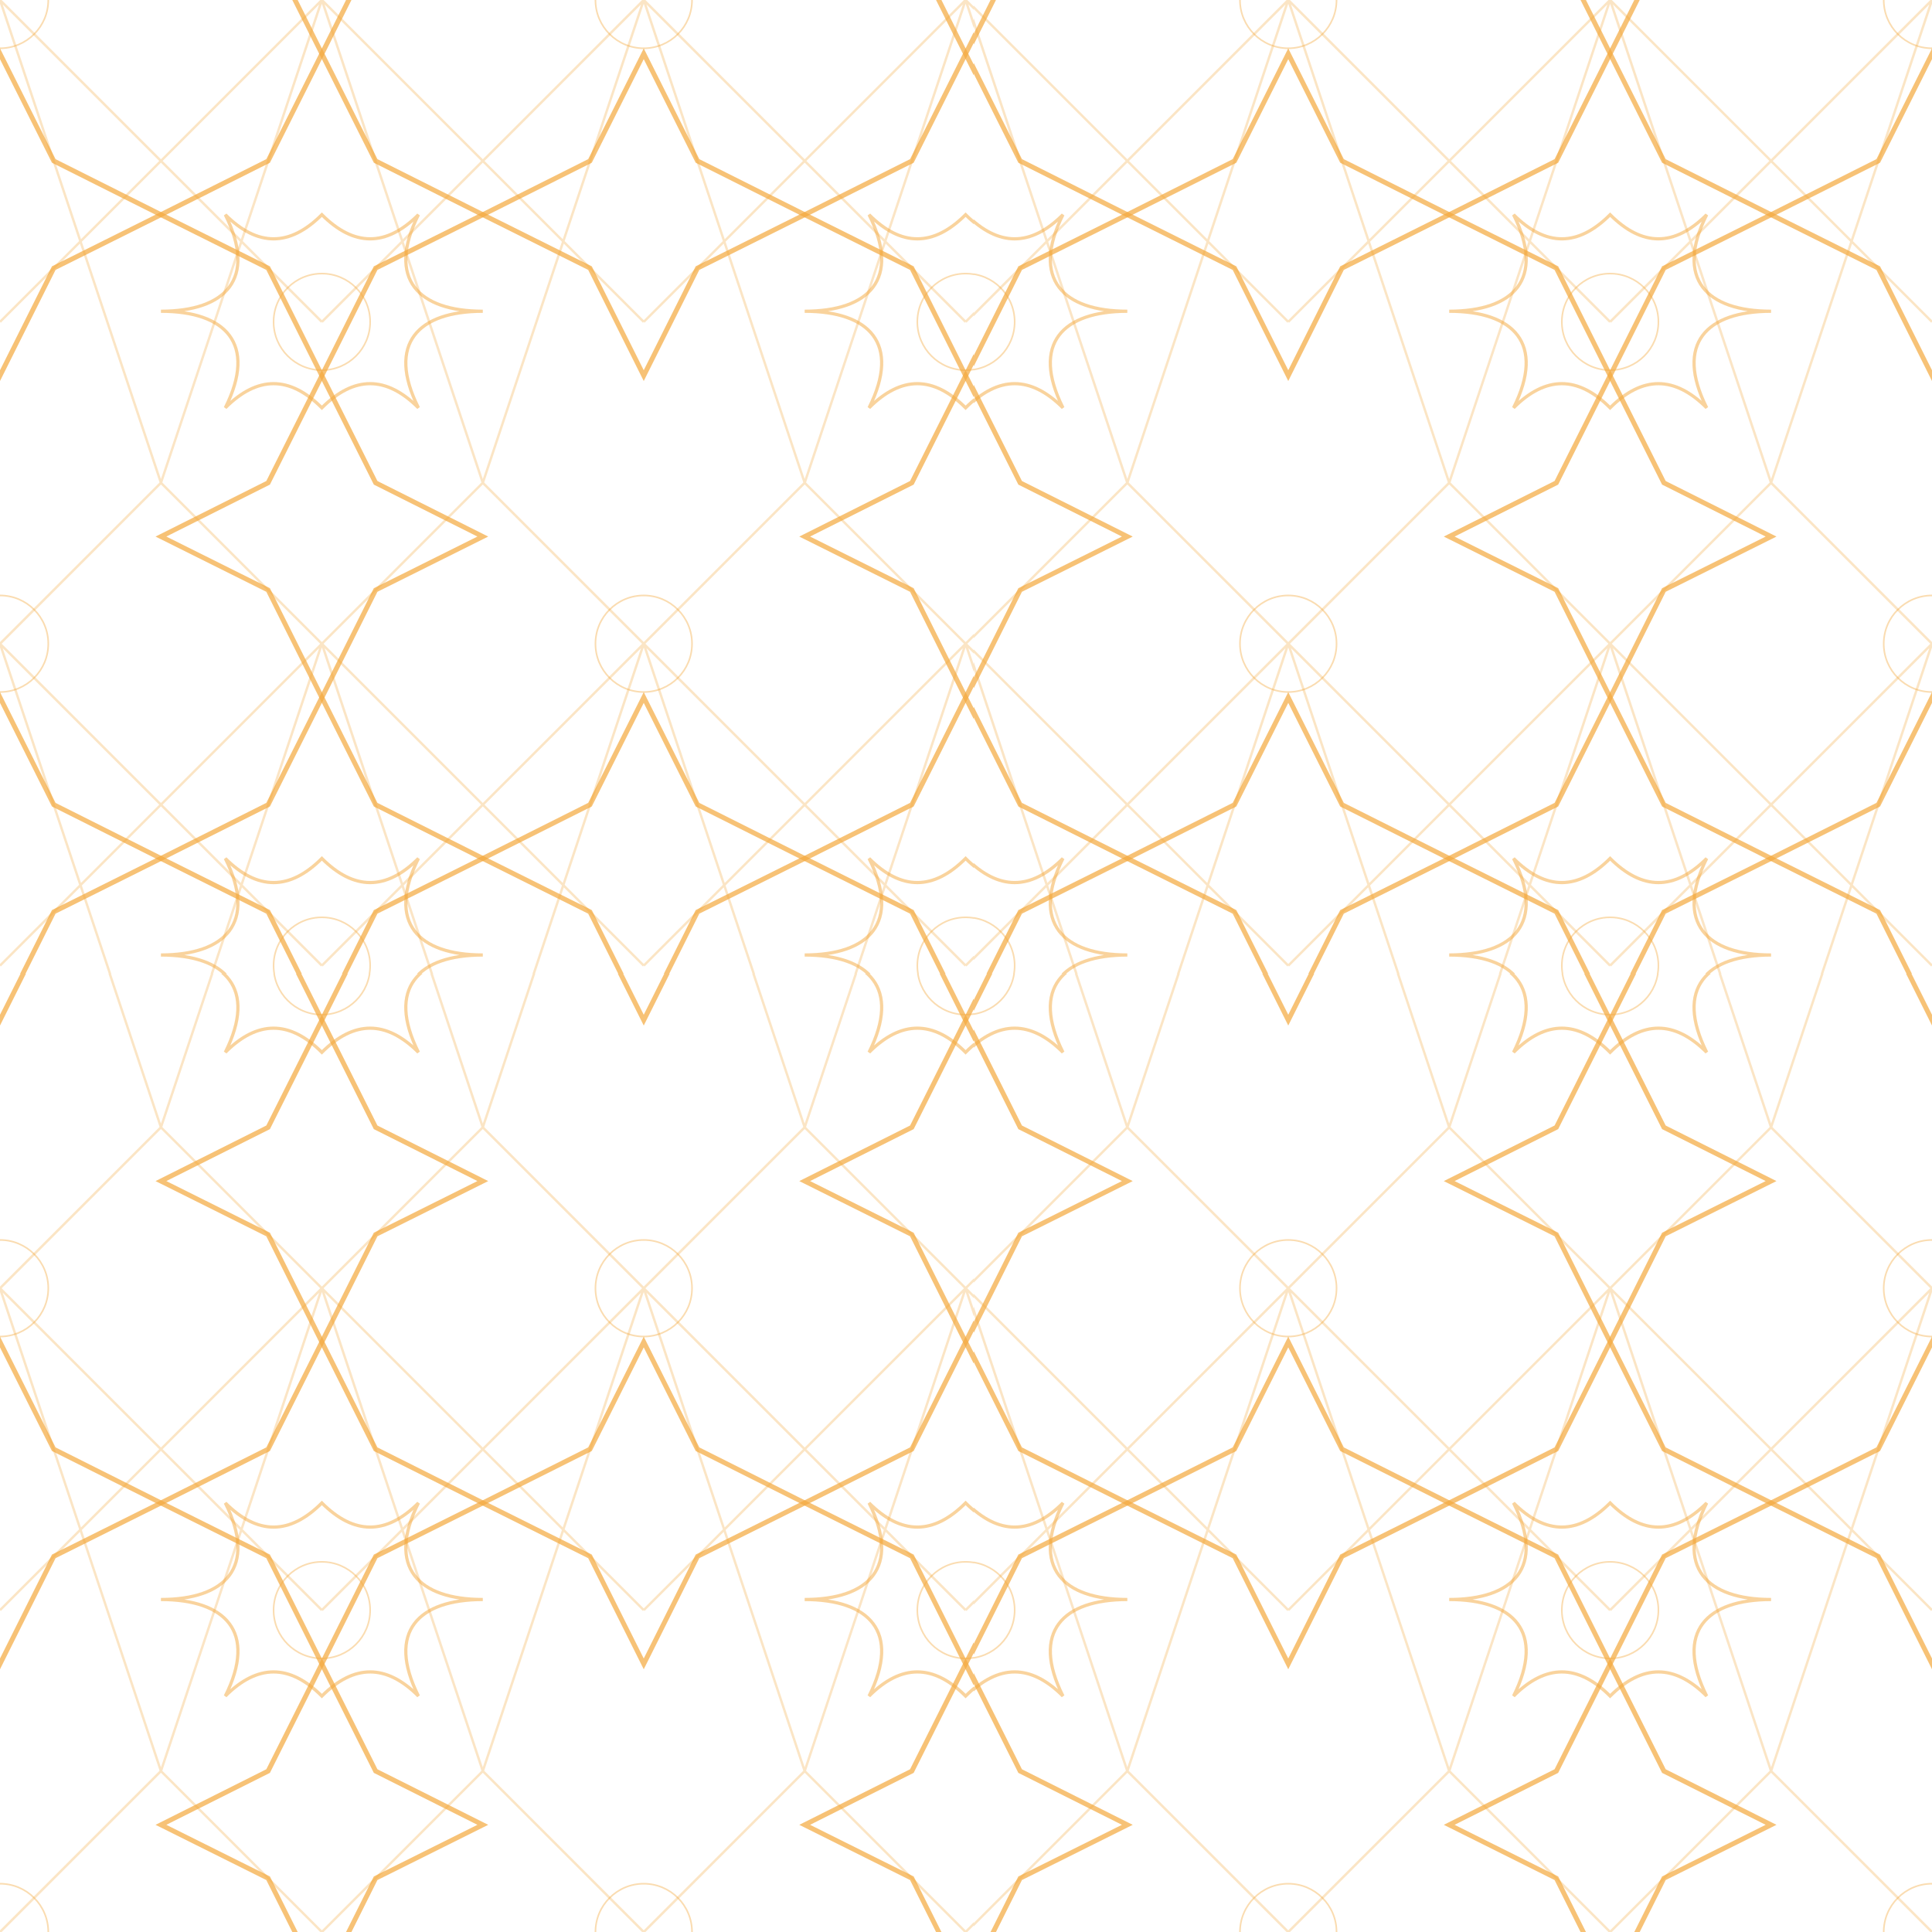
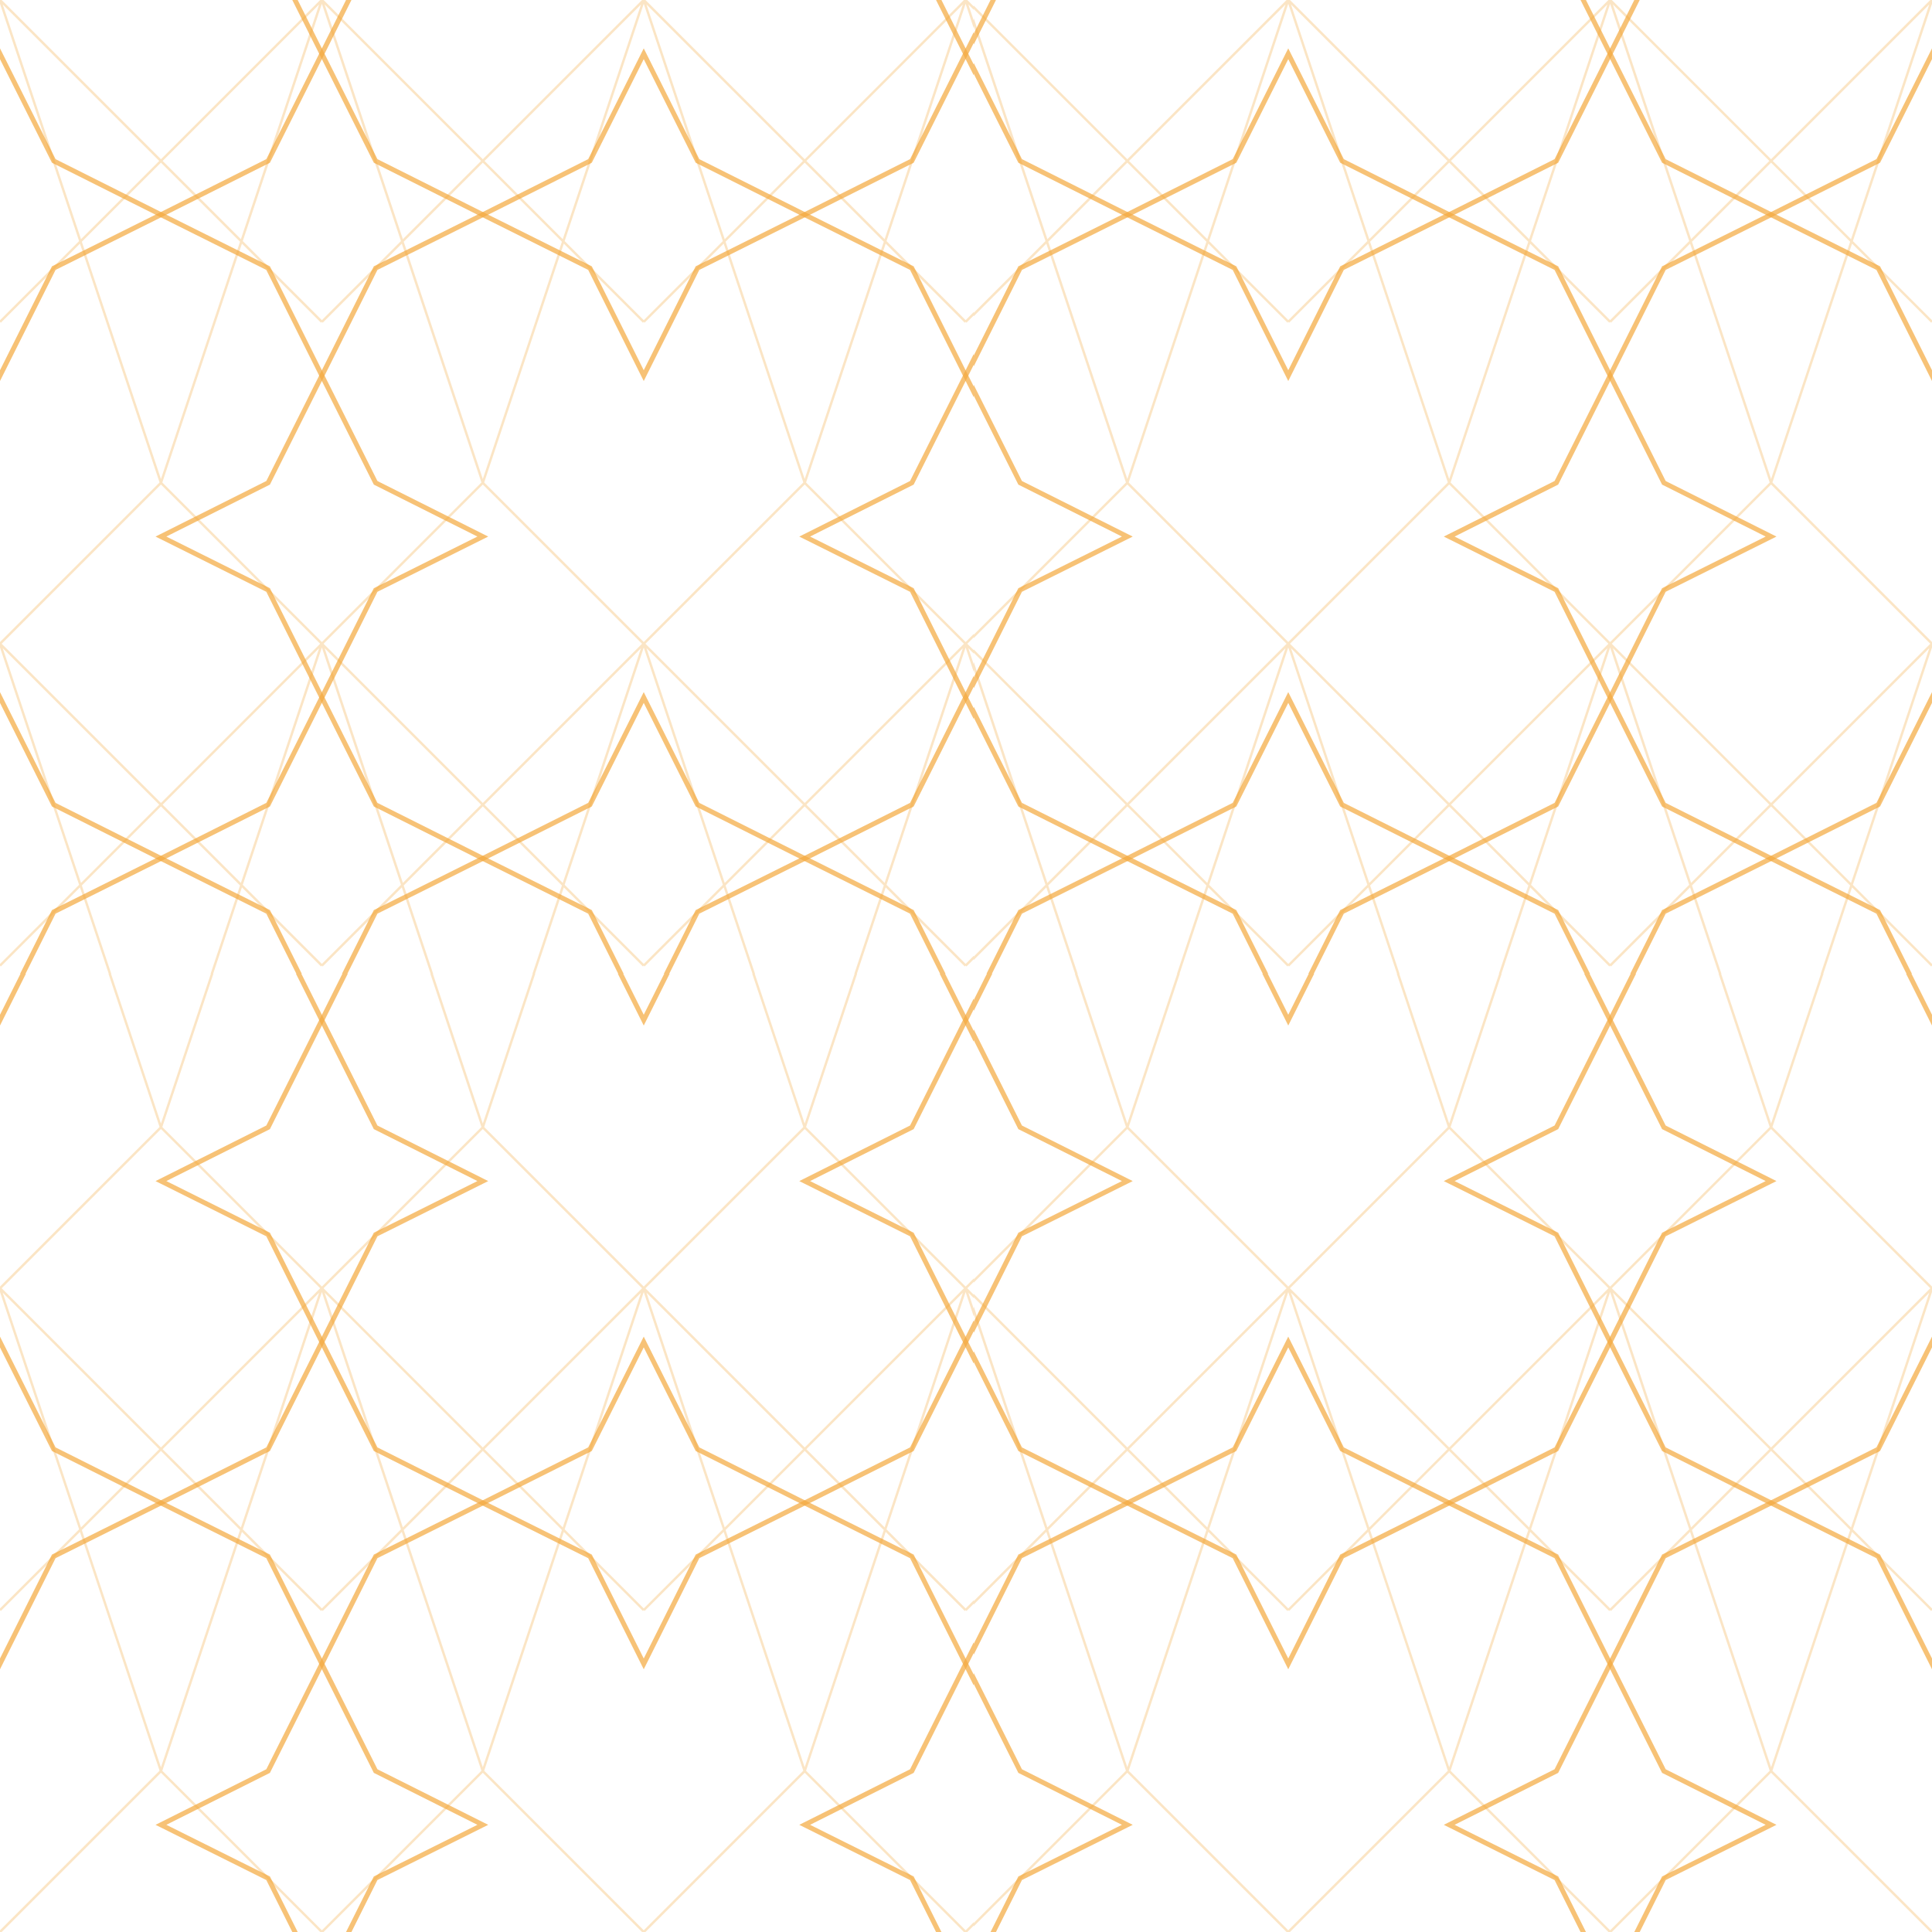
<svg xmlns="http://www.w3.org/2000/svg" width="600" height="600" viewBox="0 0 600 600">
  <defs>
    <pattern id="islamic-pattern" x="0" y="0" width="200" height="200" patternUnits="userSpaceOnUse">
      <path fill="none" stroke="#f3a83c" stroke-width="1.5" opacity="0.7" d="M100,16.7L116.7,50 150,66.7 116.7,83.3 100,116.7 83.3,83.3 50,66.7 83.3,50z" />
      <path fill="none" stroke="#f3a83c" stroke-width="1.5" opacity="0.7" d="M0,16.7L16.7,50 50,66.7 16.7,83.3 0,116.7 -16.7,83.3 -50,66.7 -16.7,50z" />
      <path fill="none" stroke="#f3a83c" stroke-width="1.5" opacity="0.7" d="M200,16.7L216.7,50 250,66.7 216.7,83.3 200,116.7 183.3,83.3 150,66.7 183.3,50z" />
      <path fill="none" stroke="#f3a83c" stroke-width="1.5" opacity="0.7" d="M100,-83.3L116.7,-50 150,-33.3 116.7,-16.7 100,16.7 83.3,-16.7 50,-33.3 83.3,-50z" />
      <path fill="none" stroke="#f3a83c" stroke-width="1.5" opacity="0.7" d="M100,116.7L116.7,150 150,166.7 116.7,183.3 100,216.7 83.3,183.3 50,166.7 83.3,150z" />
-       <path fill="none" stroke="#f3a83c" stroke-width="1" opacity="0.5" d="M100,66.7 C110,76.7 120,76.7 130,66.7 C120,86.7 130,96.7 150,96.7 C130,96.7 120,106.7 130,126.7 C120,116.7 110,116.7 100,126.7 C90,116.7 80,116.7 70,126.7 C80,106.7 70,96.7 50,96.7 C70,96.7 80,86.7 70,66.7 C80,76.7 90,76.7 100,66.7Z" />
      <path fill="none" stroke="#f3a83c" stroke-width="0.75" opacity="0.3" d="M0,0 L50,50 M50,50 L100,0 M100,0 L150,50 M150,50 L200,0 M0,100 L50,50 M50,50 L100,100 M100,100 L150,50 M150,50 L200,100 M0,200 L50,150 M50,150 L100,200 M100,200 L150,150 M150,150 L200,200 M0,0 L50,150 M50,150 L100,0 M100,0 L150,150 M150,150 L200,0" />
-       <circle cx="100" cy="100" r="15" fill="none" stroke="#f3a83c" stroke-width="0.5" opacity="0.4" />
-       <circle cx="0" cy="0" r="15" fill="none" stroke="#f3a83c" stroke-width="0.5" opacity="0.4" />
-       <circle cx="200" cy="0" r="15" fill="none" stroke="#f3a83c" stroke-width="0.5" opacity="0.4" />
-       <circle cx="0" cy="200" r="15" fill="none" stroke="#f3a83c" stroke-width="0.5" opacity="0.4" />
-       <circle cx="200" cy="200" r="15" fill="none" stroke="#f3a83c" stroke-width="0.5" opacity="0.4" />
    </pattern>
  </defs>
  <rect width="100%" height="100%" fill="url(#islamic-pattern)" />
</svg>
